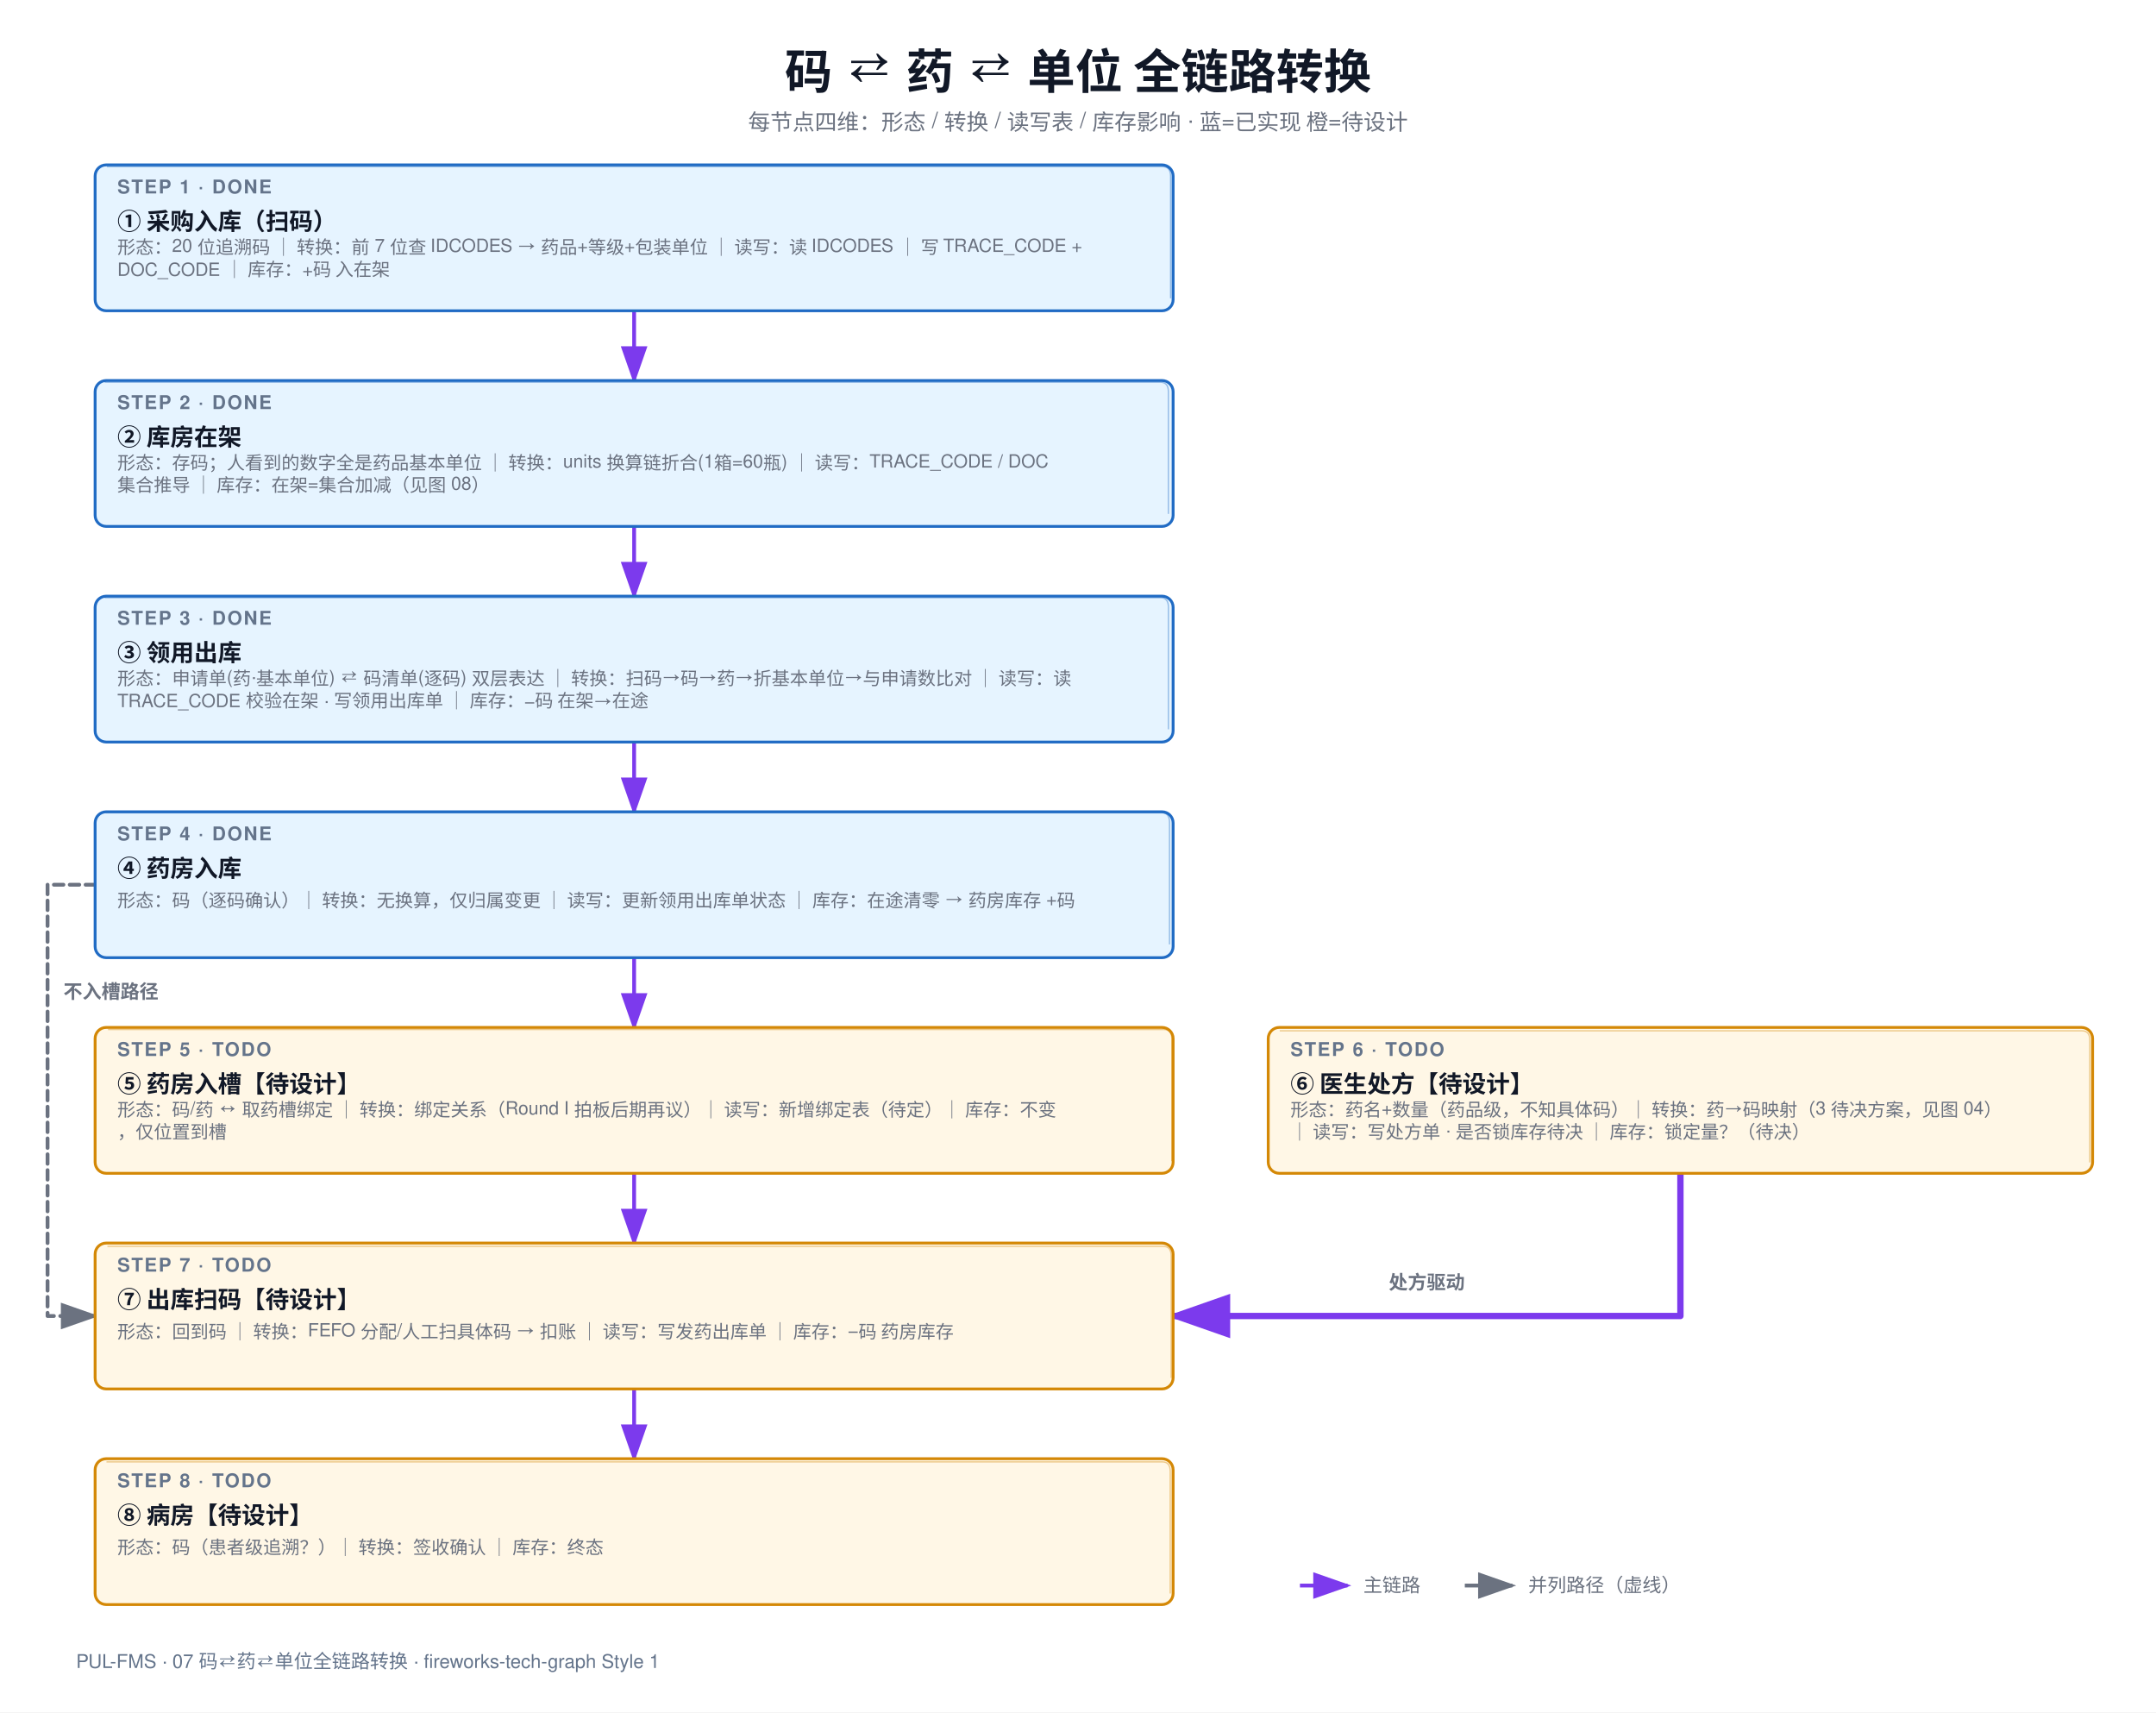
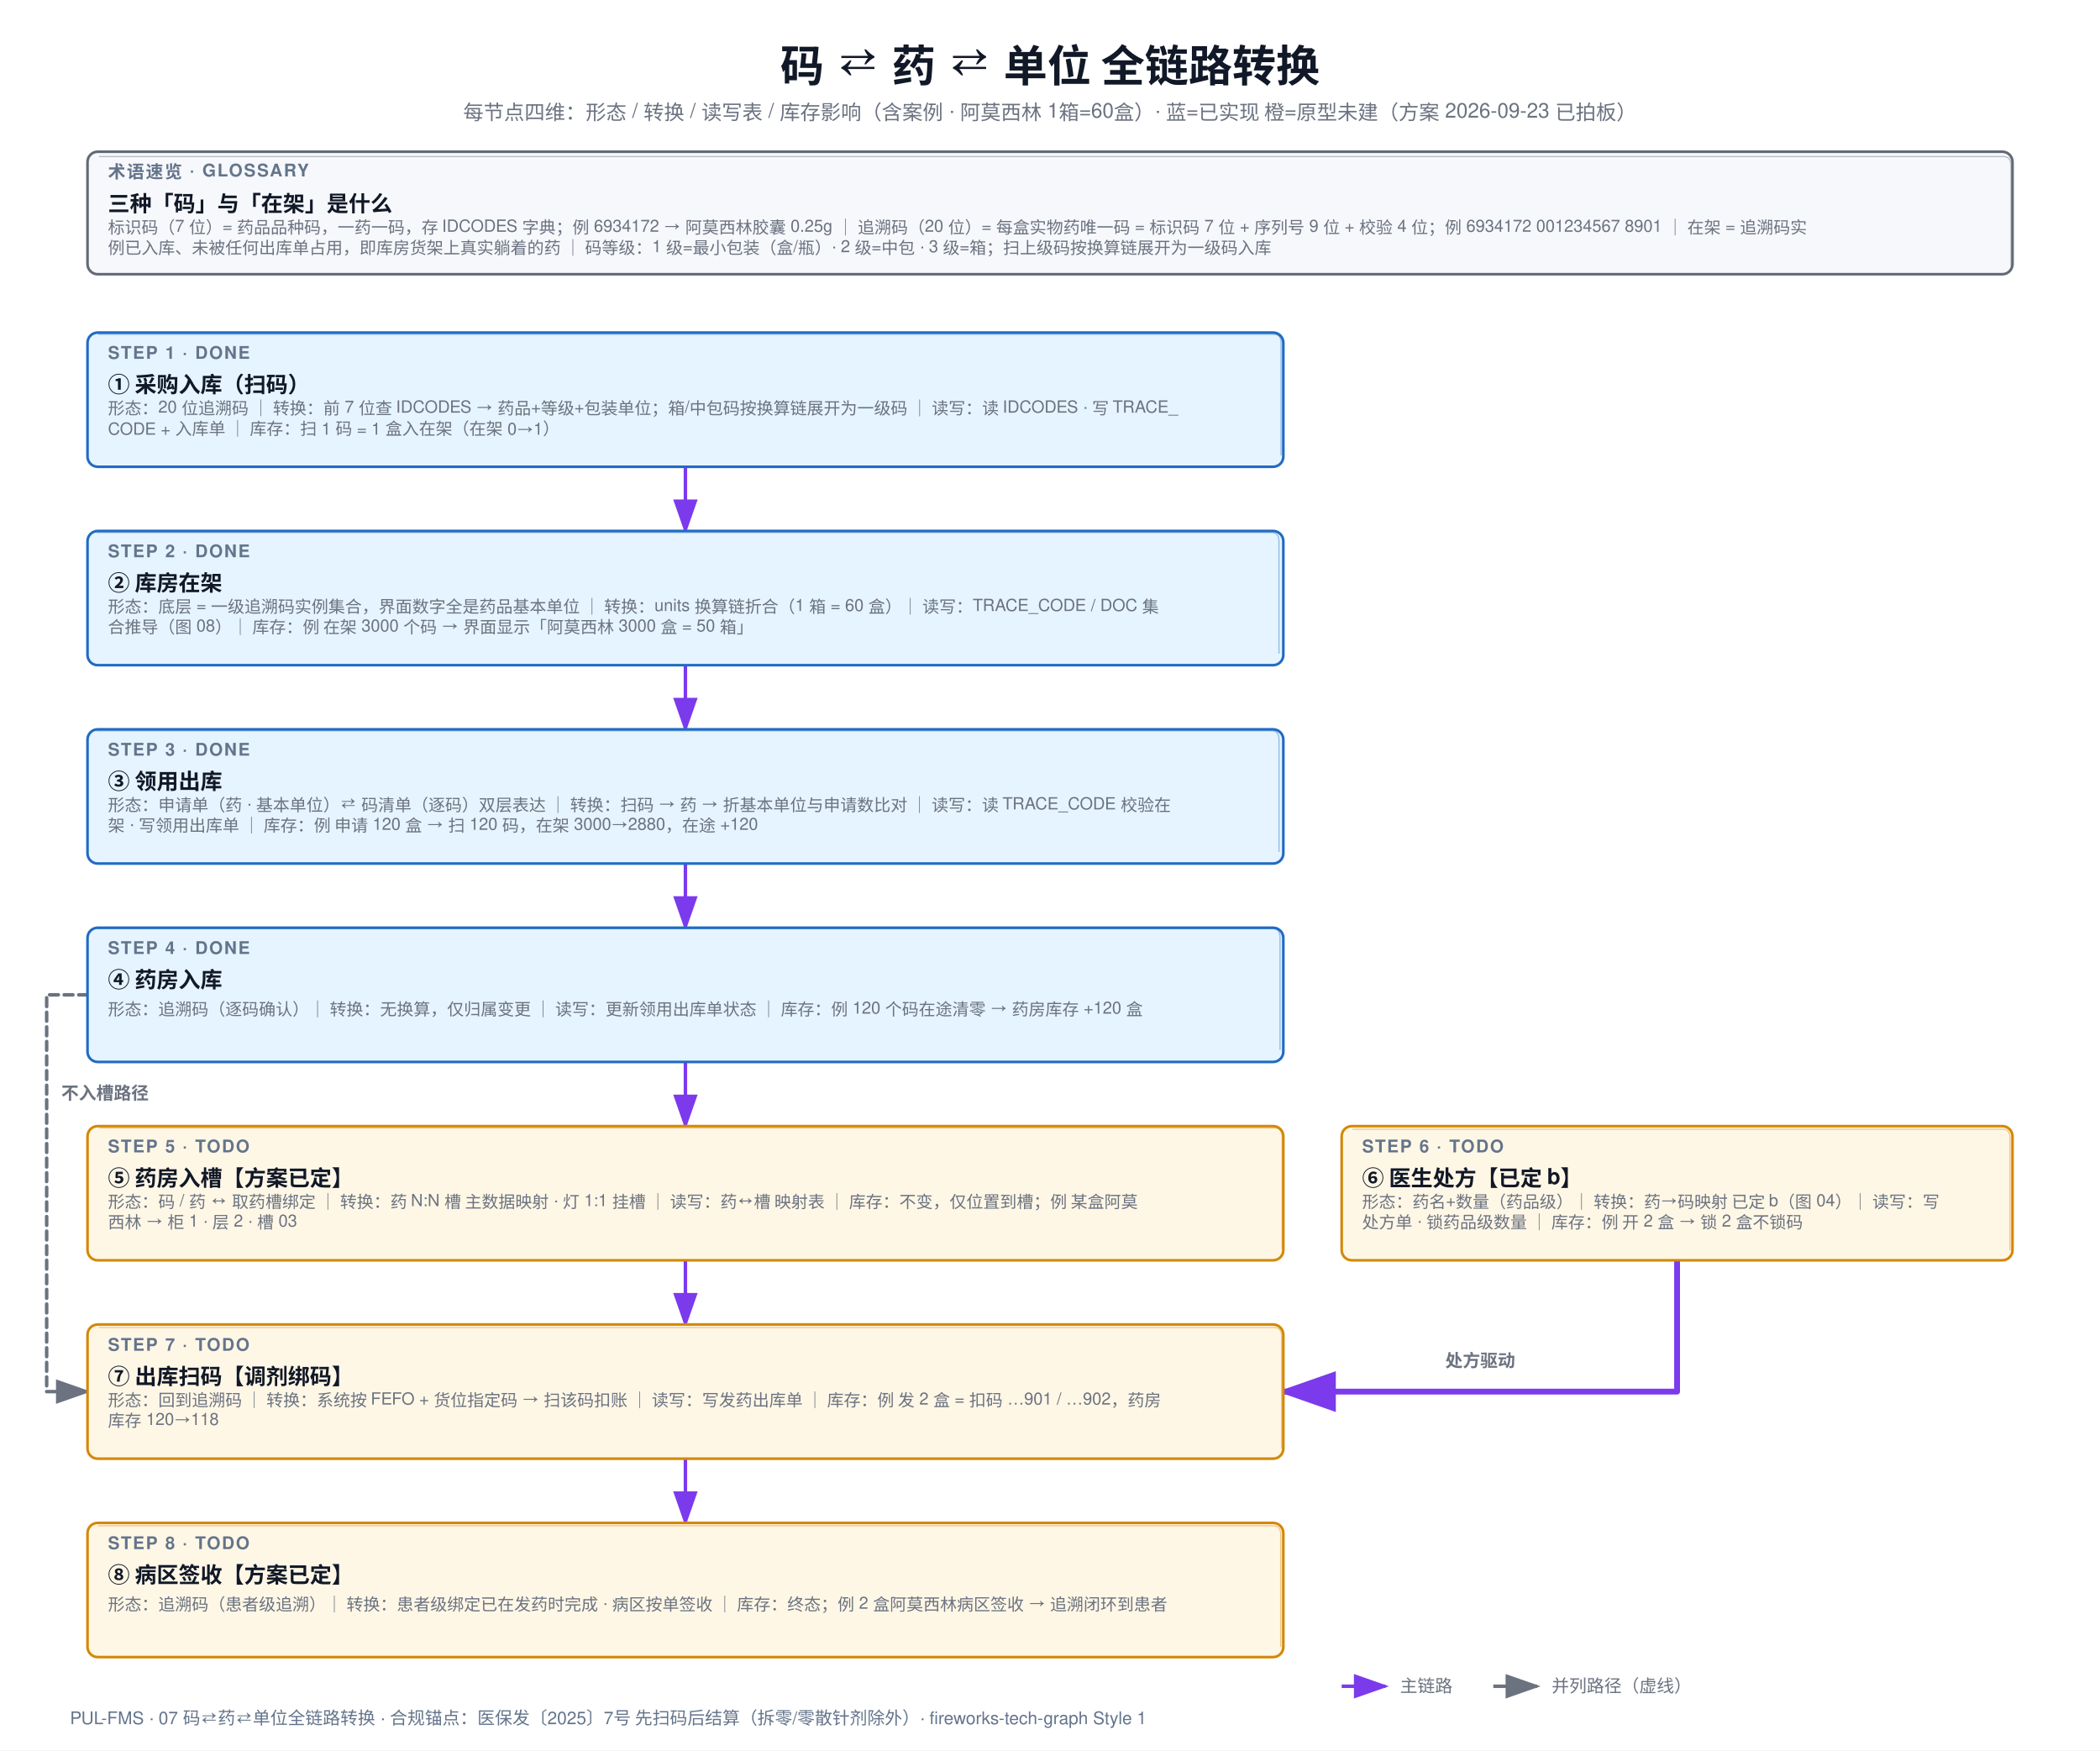
- <svg xmlns="http://www.w3.org/2000/svg" viewBox="0 0 1360 1080" width="1360" height="1080" data-generator="fireworks-tech-graph" data-schema-version="1" data-text-metrics="heuristic-v1" data-style-id="1" data-visual-theme="Flat Icon" data-diagram-type="architecture" data-motion-scene="" data-semantic-profile="generic" data-semantic-valid="true" data-quality-profile="showcase" data-max-bends-per-edge="2" data-max-total-bends="8" data-max-route-stretch="1.35" data-max-bridged-crossings="0" data-min-node-gap="40.0" data-min-container-gutter="20.0" data-min-label-clearance="4.0" data-min-segment-length="16.0">
+ <svg xmlns="http://www.w3.org/2000/svg" viewBox="0 0 1440 1200" width="1440" height="1200" data-generator="fireworks-tech-graph" data-schema-version="1" data-text-metrics="heuristic-v1" data-style-id="1" data-visual-theme="Flat Icon" data-diagram-type="architecture" data-motion-scene="" data-semantic-profile="generic" data-semantic-valid="true" data-quality-profile="showcase" data-max-bends-per-edge="2" data-max-total-bends="8" data-max-route-stretch="1.35" data-max-bridged-crossings="0" data-min-node-gap="40.0" data-min-container-gutter="20.0" data-min-label-clearance="4.0" data-min-segment-length="16.0">
  <defs>
    <marker id="arrowA" markerWidth="10" markerHeight="7" refX="9" refY="3.5" orient="auto">
      <polygon points="0 0, 10 3.5, 0 7" fill="#7c3aed" />
    </marker>
    <marker id="arrowB" markerWidth="10" markerHeight="7" refX="9" refY="3.5" orient="auto">
      <polygon points="0 0, 10 3.5, 0 7" fill="#10b981" />
    </marker>
    <marker id="arrowC" markerWidth="10" markerHeight="7" refX="9" refY="3.5" orient="auto">
      <polygon points="0 0, 10 3.5, 0 7" fill="#2563eb" />
    </marker>
    <marker id="arrowE" markerWidth="10" markerHeight="7" refX="9" refY="3.5" orient="auto">
      <polygon points="0 0, 10 3.5, 0 7" fill="#f97316" />
    </marker>
    <marker id="arrowF" markerWidth="10" markerHeight="7" refX="9" refY="3.5" orient="auto">
      <polygon points="0 0, 10 3.5, 0 7" fill="#7c3aed" />
    </marker>
    <marker id="arrowG" markerWidth="10" markerHeight="7" refX="9" refY="3.5" orient="auto">
      <polygon points="0 0, 10 3.5, 0 7" fill="#ef4444" />
    </marker>
    <marker id="arrowH" markerWidth="10" markerHeight="7" refX="9" refY="3.5" orient="auto">
      <polygon points="0 0, 10 3.5, 0 7" fill="#6b7280" />
    </marker>
    <filter id="shadowSoft" x="-20%" y="-20%" width="140%" height="160%">
      <feDropShadow dx="0" dy="3" stdDeviation="6" flood-color="#0f172a" flood-opacity="0.12" />
    </filter>
    <filter id="shadowGlass" x="-20%" y="-20%" width="140%" height="160%">
      <feDropShadow dx="0" dy="10" stdDeviation="16" flood-color="#020617" flood-opacity="0.28" />
    </filter>
    <style>
    text { font-family: 'Helvetica Neue', Helvetica, Arial, 'PingFang SC', 'Noto Sans CJK SC', 'Microsoft YaHei', 'Microsoft JhengHei', 'SimHei', sans-serif; }
    .title { font-size: 30px; font-weight: 700; fill: #111827; }
    .subtitle { font-size: 14px; font-weight: 500; fill: #6b7280; }
    .section { font-size: 13px; font-weight: 700; fill: #2563eb; letter-spacing: 1.4px; }
    .section-sub { font-size: 12px; font-weight: 500; fill: #64748b; }
    .node-title { font-weight: 700; fill: #111827; }
    .node-sub { font-weight: 500; fill: #6b7280; }
    .node-type { font-size: 12px; font-weight: 700; fill: #64748b; letter-spacing: 0.08em; }
    .arrow-label { font-size: 12px; font-weight: 600; fill: #6b7280; }
    .legend { font-size: 12px; font-weight: 500; fill: #6b7280; }
    .footnote { font-size: 12px; font-weight: 500; fill: #64748b; }
    .metric-label { font-size: 8.5px; font-weight: 700; fill: #64748b; text-transform: uppercase; }
    .metric-value { font-size: 9.5px; font-weight: 700; fill: #111827; }
    </style>
  </defs>
-   <rect data-graph-role="background" width="1360.0" height="1080.0" fill="#ffffff" />
-   <text x="680.0" y="56" text-anchor="middle" class="title">码 ⇄ 药 ⇄ 单位 全链路转换</text>
-   <text x="680.0" y="82" text-anchor="middle" class="subtitle">每节点四维：形态 / 转换 / 读写表 / 库存影响 · 蓝=已实现 橙=待设计</text>
-   <path id="c7" data-graph-role="edge" data-edge-id="c7" data-source="N6" data-target="N7" data-edge-kind="flow" data-topic-id="" data-flow="control" data-motion-role="" data-motion-stage="" data-motion-order="" data-protocol="" data-via="" data-critical-path-id="" data-critical-hop="" data-critical-hops="" data-critical="false" data-bends="1" data-route-stretch="1.0" data-bridges="" d="M 1060,740 L 1060,830 L 740,830" fill="none" stroke="#7c3aed" stroke-width="4.0" stroke-linecap="round" stroke-linejoin="round" marker-end="url(#arrowA)" />
-   <path id="c8" data-graph-role="edge" data-edge-id="c8" data-source="N4" data-target="N7" data-edge-kind="flow" data-topic-id="" data-flow="neutral" data-motion-role="" data-motion-stage="" data-motion-order="" data-protocol="" data-via="" data-critical-path-id="" data-critical-hop="" data-critical-hops="" data-critical="false" data-bends="2" data-route-stretch="1.221" data-bridges="" d="M 60,558 L 30,558 L 30,830 L 60,830" fill="none" stroke="#6b7280" stroke-width="2.4" stroke-linecap="round" stroke-linejoin="round" marker-end="url(#arrowH)" stroke-dasharray="6,4" />
-   <path id="c1" data-graph-role="edge" data-edge-id="c1" data-source="N1" data-target="N2" data-edge-kind="flow" data-topic-id="" data-flow="control" data-motion-role="" data-motion-stage="" data-motion-order="" data-protocol="" data-via="" data-critical-path-id="" data-critical-hop="" data-critical-hops="" data-critical="false" data-bends="0" data-route-stretch="1.0" data-bridges="" d="M 400,196 L 400,240" fill="none" stroke="#7c3aed" stroke-width="2.4" stroke-linecap="round" stroke-linejoin="round" marker-end="url(#arrowA)" />
-   <path id="c2" data-graph-role="edge" data-edge-id="c2" data-source="N2" data-target="N3" data-edge-kind="flow" data-topic-id="" data-flow="control" data-motion-role="" data-motion-stage="" data-motion-order="" data-protocol="" data-via="" data-critical-path-id="" data-critical-hop="" data-critical-hops="" data-critical="false" data-bends="0" data-route-stretch="1.0" data-bridges="" d="M 400,332 L 400,376" fill="none" stroke="#7c3aed" stroke-width="2.4" stroke-linecap="round" stroke-linejoin="round" marker-end="url(#arrowA)" />
-   <path id="c3" data-graph-role="edge" data-edge-id="c3" data-source="N3" data-target="N4" data-edge-kind="flow" data-topic-id="" data-flow="control" data-motion-role="" data-motion-stage="" data-motion-order="" data-protocol="" data-via="" data-critical-path-id="" data-critical-hop="" data-critical-hops="" data-critical="false" data-bends="0" data-route-stretch="1.0" data-bridges="" d="M 400,468 L 400,512" fill="none" stroke="#7c3aed" stroke-width="2.4" stroke-linecap="round" stroke-linejoin="round" marker-end="url(#arrowA)" />
-   <path id="c4" data-graph-role="edge" data-edge-id="c4" data-source="N4" data-target="N5" data-edge-kind="flow" data-topic-id="" data-flow="control" data-motion-role="" data-motion-stage="" data-motion-order="" data-protocol="" data-via="" data-critical-path-id="" data-critical-hop="" data-critical-hops="" data-critical="false" data-bends="0" data-route-stretch="1.0" data-bridges="" d="M 400,604 L 400,648" fill="none" stroke="#7c3aed" stroke-width="2.4" stroke-linecap="round" stroke-linejoin="round" marker-end="url(#arrowA)" />
-   <path id="c5" data-graph-role="edge" data-edge-id="c5" data-source="N5" data-target="N7" data-edge-kind="flow" data-topic-id="" data-flow="control" data-motion-role="" data-motion-stage="" data-motion-order="" data-protocol="" data-via="" data-critical-path-id="" data-critical-hop="" data-critical-hops="" data-critical="false" data-bends="0" data-route-stretch="1.0" data-bridges="" d="M 400,740 L 400,784" fill="none" stroke="#7c3aed" stroke-width="2.4" stroke-linecap="round" stroke-linejoin="round" marker-end="url(#arrowA)" />
-   <path id="c6" data-graph-role="edge" data-edge-id="c6" data-source="N7" data-target="N8" data-edge-kind="flow" data-topic-id="" data-flow="control" data-motion-role="" data-motion-stage="" data-motion-order="" data-protocol="" data-via="" data-critical-path-id="" data-critical-hop="" data-critical-hops="" data-critical="false" data-bends="0" data-route-stretch="1.0" data-bridges="" d="M 400,876 L 400,920" fill="none" stroke="#7c3aed" stroke-width="2.4" stroke-linecap="round" stroke-linejoin="round" marker-end="url(#arrowA)" />
-   <g id="node-N1" data-graph-role="node" data-node-id="N1" data-semantic-role="STEP 1 · DONE" data-motion-role="" data-motion-stage="" data-motion-order="" data-parent="" data-deployment-id="" data-topic-id="" data-span-id="" data-station-order="" data-status="" data-start-ms="" data-duration-ms="" data-parent-span="" data-graph-bounds="60,104,740,196">
-     <rect x="60.0" y="104.0" width="680.0" height="92.0" rx="7" fill="#e6f4ff" stroke="#206bc4" stroke-width="1.8" />
-     <path data-graph-role="decoration" d="M 67.405 105.145 H 733.405 Q 738.405 105.145 738.405 111.145 V 188.145" fill="none" stroke="#206bc4" stroke-width="0.8" opacity="0.42" />
-     <text data-text-role="type" data-full-text="STEP 1 · DONE" data-text-max-width="652.0" x="74.0" y="122.0" class="node-type" font-size="12.0">STEP 1 · DONE</text>
-     <text data-text-role="title" data-full-text="① 采购入库（扫码）" data-text-max-width="652.0" x="74.0" y="145.0" class="node-title" font-size="15" text-anchor="start">① 采购入库（扫码）</text>
-     <text data-text-role="description" data-line="1" data-full-text="形态：20 位追溯码 ｜ 转换：前 7 位查 IDCODES → 药品+等级+包装单位 ｜ 读写：读 IDCODES ｜ 写 TRACE_CODE + DOC_CODE ｜ 库存：+码 入在架" x="74.0" y="160.0" class="node-sub" font-size="11.5" text-anchor="start">形态：20 位追溯码 ｜ 转换：前 7 位查 IDCODES → 药品+等级+包装单位 ｜ 读写：读 IDCODES ｜ 写 TRACE_CODE +</text>
-     <text data-text-role="description" data-line="2" data-full-text="形态：20 位追溯码 ｜ 转换：前 7 位查 IDCODES → 药品+等级+包装单位 ｜ 读写：读 IDCODES ｜ 写 TRACE_CODE + DOC_CODE ｜ 库存：+码 入在架" x="74.0" y="174.0" class="node-sub" font-size="11.5" text-anchor="start">DOC_CODE ｜ 库存：+码 入在架</text>
+   <rect data-graph-role="background" width="1440.0" height="1200.0" fill="#ffffff" />
+   <text x="720.0" y="56" text-anchor="middle" class="title">码 ⇄ 药 ⇄ 单位 全链路转换</text>
+   <text x="720.0" y="82" text-anchor="middle" class="subtitle">每节点四维：形态 / 转换 / 读写表 / 库存影响（含案例 · 阿莫西林 1箱=60盒）· 蓝=已实现 橙=原型未建（方案 2026-09-23 已拍板）</text>
+   <path id="c7" data-graph-role="edge" data-edge-id="c7" data-source="N6" data-target="N7" data-edge-kind="flow" data-topic-id="" data-flow="control" data-motion-role="" data-motion-stage="" data-motion-order="" data-protocol="" data-via="" data-critical-path-id="" data-critical-hop="" data-critical-hops="" data-critical="false" data-bends="1" data-route-stretch="1.0" data-bridges="" d="M 1150,864 L 1150,954 L 880,954" fill="none" stroke="#7c3aed" stroke-width="4.0" stroke-linecap="round" stroke-linejoin="round" marker-end="url(#arrowA)" />
+   <path id="c8" data-graph-role="edge" data-edge-id="c8" data-source="N4" data-target="N7" data-edge-kind="flow" data-topic-id="" data-flow="neutral" data-motion-role="" data-motion-stage="" data-motion-order="" data-protocol="" data-via="" data-critical-path-id="" data-critical-hop="" data-critical-hops="" data-critical="false" data-bends="2" data-route-stretch="1.206" data-bridges="" d="M 60,682 L 32,682 L 32,954 L 60,954" fill="none" stroke="#6b7280" stroke-width="2.4" stroke-linecap="round" stroke-linejoin="round" marker-end="url(#arrowH)" stroke-dasharray="6,4" />
+   <path id="c1" data-graph-role="edge" data-edge-id="c1" data-source="N1" data-target="N2" data-edge-kind="flow" data-topic-id="" data-flow="control" data-motion-role="" data-motion-stage="" data-motion-order="" data-protocol="" data-via="" data-critical-path-id="" data-critical-hop="" data-critical-hops="" data-critical="false" data-bends="0" data-route-stretch="1.0" data-bridges="" d="M 470,320 L 470,364" fill="none" stroke="#7c3aed" stroke-width="2.4" stroke-linecap="round" stroke-linejoin="round" marker-end="url(#arrowA)" />
+   <path id="c2" data-graph-role="edge" data-edge-id="c2" data-source="N2" data-target="N3" data-edge-kind="flow" data-topic-id="" data-flow="control" data-motion-role="" data-motion-stage="" data-motion-order="" data-protocol="" data-via="" data-critical-path-id="" data-critical-hop="" data-critical-hops="" data-critical="false" data-bends="0" data-route-stretch="1.0" data-bridges="" d="M 470,456 L 470,500" fill="none" stroke="#7c3aed" stroke-width="2.4" stroke-linecap="round" stroke-linejoin="round" marker-end="url(#arrowA)" />
+   <path id="c3" data-graph-role="edge" data-edge-id="c3" data-source="N3" data-target="N4" data-edge-kind="flow" data-topic-id="" data-flow="control" data-motion-role="" data-motion-stage="" data-motion-order="" data-protocol="" data-via="" data-critical-path-id="" data-critical-hop="" data-critical-hops="" data-critical="false" data-bends="0" data-route-stretch="1.0" data-bridges="" d="M 470,592 L 470,636" fill="none" stroke="#7c3aed" stroke-width="2.4" stroke-linecap="round" stroke-linejoin="round" marker-end="url(#arrowA)" />
+   <path id="c4" data-graph-role="edge" data-edge-id="c4" data-source="N4" data-target="N5" data-edge-kind="flow" data-topic-id="" data-flow="control" data-motion-role="" data-motion-stage="" data-motion-order="" data-protocol="" data-via="" data-critical-path-id="" data-critical-hop="" data-critical-hops="" data-critical="false" data-bends="0" data-route-stretch="1.0" data-bridges="" d="M 470,728 L 470,772" fill="none" stroke="#7c3aed" stroke-width="2.4" stroke-linecap="round" stroke-linejoin="round" marker-end="url(#arrowA)" />
+   <path id="c5" data-graph-role="edge" data-edge-id="c5" data-source="N5" data-target="N7" data-edge-kind="flow" data-topic-id="" data-flow="control" data-motion-role="" data-motion-stage="" data-motion-order="" data-protocol="" data-via="" data-critical-path-id="" data-critical-hop="" data-critical-hops="" data-critical="false" data-bends="0" data-route-stretch="1.0" data-bridges="" d="M 470,864 L 470,908" fill="none" stroke="#7c3aed" stroke-width="2.4" stroke-linecap="round" stroke-linejoin="round" marker-end="url(#arrowA)" />
+   <path id="c6" data-graph-role="edge" data-edge-id="c6" data-source="N7" data-target="N8" data-edge-kind="flow" data-topic-id="" data-flow="control" data-motion-role="" data-motion-stage="" data-motion-order="" data-protocol="" data-via="" data-critical-path-id="" data-critical-hop="" data-critical-hops="" data-critical="false" data-bends="0" data-route-stretch="1.0" data-bridges="" d="M 470,1000 L 470,1044" fill="none" stroke="#7c3aed" stroke-width="2.4" stroke-linecap="round" stroke-linejoin="round" marker-end="url(#arrowA)" />
+   <g id="node-GLOSSARY" data-graph-role="node" data-node-id="GLOSSARY" data-semantic-role="术语速览 · GLOSSARY" data-motion-role="" data-motion-stage="" data-motion-order="" data-parent="" data-deployment-id="" data-topic-id="" data-span-id="" data-station-order="" data-status="" data-start-ms="" data-duration-ms="" data-parent-span="" data-graph-bounds="60,104,1380,188">
+     <rect x="60.0" y="104.0" width="1320.0" height="84.0" rx="7" fill="#f6f8fb" stroke="#626976" stroke-width="1.8" />
+     <path data-graph-role="decoration" d="M 67.927 107.363 H 1373.927 Q 1378.927 107.363 1378.927 113.363 V 182.363" fill="none" stroke="#626976" stroke-width="0.8" opacity="0.42" />
+     <text data-text-role="type" data-full-text="术语速览 · GLOSSARY" data-text-max-width="1292.0" x="74.0" y="122.0" class="node-type" font-size="12.0">术语速览 · GLOSSARY</text>
+     <text data-text-role="title" data-full-text="三种「码」与「在架」是什么" data-text-max-width="1292.0" x="74.0" y="145.0" class="node-title" font-size="15" text-anchor="start">三种「码」与「在架」是什么</text>
+     <text data-text-role="description" data-line="1" data-full-text="标识码（7 位）= 药品品种码，一药一码，存 IDCODES 字典；例 6934172 → 阿莫西林胶囊 0.25g ｜ 追溯码（20 位）= 每盒实物药唯一码 = 标识码 7 位 + 序列号 9 位 + 校验 4 位；例 6934172 001234567 8901 ｜ 在架 = 追溯码实例已入库、未被任何出库单占用，即库房货架上真实躺着的药 ｜ 码等级：1 级=最小包装（盒/瓶）· 2 级=中包 · 3 级=箱；扫上级码按换算链展开为一级码入库" x="74.0" y="160.0" class="node-sub" font-size="11.5" text-anchor="start">标识码（7 位）= 药品品种码，一药一码，存 IDCODES 字典；例 6934172 → 阿莫西林胶囊 0.25g ｜ 追溯码（20 位）= 每盒实物药唯一码 = 标识码 7 位 + 序列号 9 位 + 校验 4 位；例 6934172 001234567 8901 ｜ 在架 = 追溯码实</text>
+     <text data-text-role="description" data-line="2" data-full-text="标识码（7 位）= 药品品种码，一药一码，存 IDCODES 字典；例 6934172 → 阿莫西林胶囊 0.25g ｜ 追溯码（20 位）= 每盒实物药唯一码 = 标识码 7 位 + 序列号 9 位 + 校验 4 位；例 6934172 001234567 8901 ｜ 在架 = 追溯码实例已入库、未被任何出库单占用，即库房货架上真实躺着的药 ｜ 码等级：1 级=最小包装（盒/瓶）· 2 级=中包 · 3 级=箱；扫上级码按换算链展开为一级码入库" x="74.0" y="174.0" class="node-sub" font-size="11.5" text-anchor="start">例已入库、未被任何出库单占用，即库房货架上真实躺着的药 ｜ 码等级：1 级=最小包装（盒/瓶）· 2 级=中包 · 3 级=箱；扫上级码按换算链展开为一级码入库</text>
  </g>
-   <g id="node-N2" data-graph-role="node" data-node-id="N2" data-semantic-role="STEP 2 · DONE" data-motion-role="" data-motion-stage="" data-motion-order="" data-parent="" data-deployment-id="" data-topic-id="" data-span-id="" data-station-order="" data-status="" data-start-ms="" data-duration-ms="" data-parent-span="" data-graph-bounds="60,240,740,332">
-     <rect x="60.0" y="240.0" width="680.0" height="92.0" rx="7" fill="#e6f4ff" stroke="#206bc4" stroke-width="1.8" />
-     <path data-graph-role="decoration" d="M 66.009 241.1 H 732.009 Q 737.009 241.1 737.009 247.1 V 324.1" fill="none" stroke="#206bc4" stroke-width="0.8" opacity="0.42" />
-     <text data-text-role="type" data-full-text="STEP 2 · DONE" data-text-max-width="652.0" x="74.0" y="258.0" class="node-type" font-size="12.0">STEP 2 · DONE</text>
-     <text data-text-role="title" data-full-text="② 库房在架" data-text-max-width="652.0" x="74.0" y="281.0" class="node-title" font-size="15" text-anchor="start">② 库房在架</text>
-     <text data-text-role="description" data-line="1" data-full-text="形态：存码；人看到的数字全是药品基本单位 ｜ 转换：units 换算链折合(1箱=60瓶) ｜ 读写：TRACE_CODE / DOC 集合推导 ｜ 库存：在架=集合加减（见图 08）" x="74.0" y="296.0" class="node-sub" font-size="11.5" text-anchor="start">形态：存码；人看到的数字全是药品基本单位 ｜ 转换：units 换算链折合(1箱=60瓶) ｜ 读写：TRACE_CODE / DOC</text>
-     <text data-text-role="description" data-line="2" data-full-text="形态：存码；人看到的数字全是药品基本单位 ｜ 转换：units 换算链折合(1箱=60瓶) ｜ 读写：TRACE_CODE / DOC 集合推导 ｜ 库存：在架=集合加减（见图 08）" x="74.0" y="310.0" class="node-sub" font-size="11.5" text-anchor="start">集合推导 ｜ 库存：在架=集合加减（见图 08）</text>
+   <g id="node-N1" data-graph-role="node" data-node-id="N1" data-semantic-role="STEP 1 · DONE" data-motion-role="" data-motion-stage="" data-motion-order="" data-parent="" data-deployment-id="" data-topic-id="" data-span-id="" data-station-order="" data-status="" data-start-ms="" data-duration-ms="" data-parent-span="" data-graph-bounds="60,228,880,320">
+     <rect x="60.0" y="228.0" width="820.0" height="92.0" rx="7" fill="#e6f4ff" stroke="#206bc4" stroke-width="1.8" />
+     <path data-graph-role="decoration" d="M 67.405 229.145 H 873.405 Q 878.405 229.145 878.405 235.145 V 312.145" fill="none" stroke="#206bc4" stroke-width="0.8" opacity="0.42" />
+     <text data-text-role="type" data-full-text="STEP 1 · DONE" data-text-max-width="792.0" x="74.0" y="246.0" class="node-type" font-size="12.0">STEP 1 · DONE</text>
+     <text data-text-role="title" data-full-text="① 采购入库（扫码）" data-text-max-width="792.0" x="74.0" y="269.0" class="node-title" font-size="15" text-anchor="start">① 采购入库（扫码）</text>
+     <text data-text-role="description" data-line="1" data-full-text="形态：20 位追溯码 ｜ 转换：前 7 位查 IDCODES → 药品+等级+包装单位；箱/中包码按换算链展开为一级码 ｜ 读写：读 IDCODES · 写 TRACE_CODE + 入库单 ｜ 库存：扫 1 码 = 1 盒入在架（在架 0→1）" x="74.0" y="284.0" class="node-sub" font-size="11.5" text-anchor="start">形态：20 位追溯码 ｜ 转换：前 7 位查 IDCODES → 药品+等级+包装单位；箱/中包码按换算链展开为一级码 ｜ 读写：读 IDCODES · 写 TRACE_</text>
+     <text data-text-role="description" data-line="2" data-full-text="形态：20 位追溯码 ｜ 转换：前 7 位查 IDCODES → 药品+等级+包装单位；箱/中包码按换算链展开为一级码 ｜ 读写：读 IDCODES · 写 TRACE_CODE + 入库单 ｜ 库存：扫 1 码 = 1 盒入在架（在架 0→1）" x="74.0" y="298.0" class="node-sub" font-size="11.5" text-anchor="start">CODE + 入库单 ｜ 库存：扫 1 码 = 1 盒入在架（在架 0→1）</text>
  </g>
-   <g id="node-N3" data-graph-role="node" data-node-id="N3" data-semantic-role="STEP 3 · DONE" data-motion-role="" data-motion-stage="" data-motion-order="" data-parent="" data-deployment-id="" data-topic-id="" data-span-id="" data-station-order="" data-status="" data-start-ms="" data-duration-ms="" data-parent-span="" data-graph-bounds="60,376,740,468">
-     <rect x="60.0" y="376.0" width="680.0" height="92.0" rx="7" fill="#e6f4ff" stroke="#206bc4" stroke-width="1.8" />
-     <path data-graph-role="decoration" d="M 66.035 376.981 H 732.035 Q 737.035 376.981 737.035 382.981 V 459.981" fill="none" stroke="#206bc4" stroke-width="0.8" opacity="0.42" />
-     <text data-text-role="type" data-full-text="STEP 3 · DONE" data-text-max-width="652.0" x="74.0" y="394.0" class="node-type" font-size="12.0">STEP 3 · DONE</text>
-     <text data-text-role="title" data-full-text="③ 领用出库" data-text-max-width="652.0" x="74.0" y="417.0" class="node-title" font-size="15" text-anchor="start">③ 领用出库</text>
-     <text data-text-role="description" data-line="1" data-full-text="形态：申请单(药·基本单位) ⇄ 码清单(逐码) 双层表达 ｜ 转换：扫码→码→药→折基本单位→与申请数比对 ｜ 读写：读 TRACE_CODE 校验在架 · 写领用出库单 ｜ 库存：−码 在架→在途" x="74.0" y="432.0" class="node-sub" font-size="11.5" text-anchor="start">形态：申请单(药·基本单位) ⇄ 码清单(逐码) 双层表达 ｜ 转换：扫码→码→药→折基本单位→与申请数比对 ｜ 读写：读</text>
-     <text data-text-role="description" data-line="2" data-full-text="形态：申请单(药·基本单位) ⇄ 码清单(逐码) 双层表达 ｜ 转换：扫码→码→药→折基本单位→与申请数比对 ｜ 读写：读 TRACE_CODE 校验在架 · 写领用出库单 ｜ 库存：−码 在架→在途" x="74.0" y="446.0" class="node-sub" font-size="11.5" text-anchor="start">TRACE_CODE 校验在架 · 写领用出库单 ｜ 库存：−码 在架→在途</text>
+   <g id="node-N2" data-graph-role="node" data-node-id="N2" data-semantic-role="STEP 2 · DONE" data-motion-role="" data-motion-stage="" data-motion-order="" data-parent="" data-deployment-id="" data-topic-id="" data-span-id="" data-station-order="" data-status="" data-start-ms="" data-duration-ms="" data-parent-span="" data-graph-bounds="60,364,880,456">
+     <rect x="60.0" y="364.0" width="820.0" height="92.0" rx="7" fill="#e6f4ff" stroke="#206bc4" stroke-width="1.8" />
+     <path data-graph-role="decoration" d="M 66.009 365.1 H 872.009 Q 877.009 365.1 877.009 371.1 V 448.1" fill="none" stroke="#206bc4" stroke-width="0.8" opacity="0.42" />
+     <text data-text-role="type" data-full-text="STEP 2 · DONE" data-text-max-width="792.0" x="74.0" y="382.0" class="node-type" font-size="12.0">STEP 2 · DONE</text>
+     <text data-text-role="title" data-full-text="② 库房在架" data-text-max-width="792.0" x="74.0" y="405.0" class="node-title" font-size="15" text-anchor="start">② 库房在架</text>
+     <text data-text-role="description" data-line="1" data-full-text="形态：底层 = 一级追溯码实例集合，界面数字全是药品基本单位 ｜ 转换：units 换算链折合（1 箱 = 60 盒）｜ 读写：TRACE_CODE / DOC 集合推导（图 08）｜ 库存：例 在架 3000 个码 → 界面显示「阿莫西林 3000 盒 = 50 箱」" x="74.0" y="420.0" class="node-sub" font-size="11.5" text-anchor="start">形态：底层 = 一级追溯码实例集合，界面数字全是药品基本单位 ｜ 转换：units 换算链折合（1 箱 = 60 盒）｜ 读写：TRACE_CODE / DOC 集</text>
+     <text data-text-role="description" data-line="2" data-full-text="形态：底层 = 一级追溯码实例集合，界面数字全是药品基本单位 ｜ 转换：units 换算链折合（1 箱 = 60 盒）｜ 读写：TRACE_CODE / DOC 集合推导（图 08）｜ 库存：例 在架 3000 个码 → 界面显示「阿莫西林 3000 盒 = 50 箱」" x="74.0" y="434.0" class="node-sub" font-size="11.5" text-anchor="start">合推导（图 08）｜ 库存：例 在架 3000 个码 → 界面显示「阿莫西林 3000 盒 = 50 箱」</text>
  </g>
-   <g id="node-N4" data-graph-role="node" data-node-id="N4" data-semantic-role="STEP 4 · DONE" data-motion-role="" data-motion-stage="" data-motion-order="" data-parent="" data-deployment-id="" data-topic-id="" data-span-id="" data-station-order="" data-status="" data-start-ms="" data-duration-ms="" data-parent-span="" data-graph-bounds="60,512,740,604">
-     <rect x="60.0" y="512.0" width="680.0" height="92.0" rx="7" fill="#e6f4ff" stroke="#206bc4" stroke-width="1.8" />
-     <path data-graph-role="decoration" d="M 66.728 512.65 H 732.728 Q 737.728 512.65 737.728 518.65 V 595.65" fill="none" stroke="#206bc4" stroke-width="0.8" opacity="0.42" />
-     <text data-text-role="type" data-full-text="STEP 4 · DONE" data-text-max-width="652.0" x="74.0" y="530.0" class="node-type" font-size="12.0">STEP 4 · DONE</text>
-     <text data-text-role="title" data-full-text="④ 药房入库" data-text-max-width="652.0" x="74.0" y="553.0" class="node-title" font-size="15" text-anchor="start">④ 药房入库</text>
-     <text data-text-role="description" data-line="1" data-full-text="形态：码（逐码确认）｜ 转换：无换算，仅归属变更 ｜ 读写：更新领用出库单状态 ｜ 库存：在途清零 → 药房库存 +码" x="74.0" y="572.0" class="node-sub" font-size="11.5" text-anchor="start">形态：码（逐码确认）｜ 转换：无换算，仅归属变更 ｜ 读写：更新领用出库单状态 ｜ 库存：在途清零 → 药房库存 +码</text>
+   <g id="node-N3" data-graph-role="node" data-node-id="N3" data-semantic-role="STEP 3 · DONE" data-motion-role="" data-motion-stage="" data-motion-order="" data-parent="" data-deployment-id="" data-topic-id="" data-span-id="" data-station-order="" data-status="" data-start-ms="" data-duration-ms="" data-parent-span="" data-graph-bounds="60,500,880,592">
+     <rect x="60.0" y="500.0" width="820.0" height="92.0" rx="7" fill="#e6f4ff" stroke="#206bc4" stroke-width="1.8" />
+     <path data-graph-role="decoration" d="M 66.035 500.981 H 872.035 Q 877.035 500.981 877.035 506.981 V 583.981" fill="none" stroke="#206bc4" stroke-width="0.8" opacity="0.42" />
+     <text data-text-role="type" data-full-text="STEP 3 · DONE" data-text-max-width="792.0" x="74.0" y="518.0" class="node-type" font-size="12.0">STEP 3 · DONE</text>
+     <text data-text-role="title" data-full-text="③ 领用出库" data-text-max-width="792.0" x="74.0" y="541.0" class="node-title" font-size="15" text-anchor="start">③ 领用出库</text>
+     <text data-text-role="description" data-line="1" data-full-text="形态：申请单（药 · 基本单位）⇄ 码清单（逐码）双层表达 ｜ 转换：扫码 → 药 → 折基本单位与申请数比对 ｜ 读写：读 TRACE_CODE 校验在架 · 写领用出库单 ｜ 库存：例 申请 120 盒 → 扫 120 码，在架 3000→2880，在途 +120" x="74.0" y="556.0" class="node-sub" font-size="11.5" text-anchor="start">形态：申请单（药 · 基本单位）⇄ 码清单（逐码）双层表达 ｜ 转换：扫码 → 药 → 折基本单位与申请数比对 ｜ 读写：读 TRACE_CODE 校验在</text>
+     <text data-text-role="description" data-line="2" data-full-text="形态：申请单（药 · 基本单位）⇄ 码清单（逐码）双层表达 ｜ 转换：扫码 → 药 → 折基本单位与申请数比对 ｜ 读写：读 TRACE_CODE 校验在架 · 写领用出库单 ｜ 库存：例 申请 120 盒 → 扫 120 码，在架 3000→2880，在途 +120" x="74.0" y="570.0" class="node-sub" font-size="11.5" text-anchor="start">架 · 写领用出库单 ｜ 库存：例 申请 120 盒 → 扫 120 码，在架 3000→2880，在途 +120</text>
  </g>
-   <g id="node-N5" data-graph-role="node" data-node-id="N5" data-semantic-role="STEP 5 · TODO" data-motion-role="" data-motion-stage="" data-motion-order="" data-parent="" data-deployment-id="" data-topic-id="" data-span-id="" data-station-order="" data-status="" data-start-ms="" data-duration-ms="" data-parent-span="" data-graph-bounds="60,648,740,740">
-     <rect x="60.0" y="648.0" width="680.0" height="92.0" rx="7" fill="#fff7e6" stroke="#d48806" stroke-width="1.8" />
-     <path data-graph-role="decoration" d="M 68.161 649.309 H 734.161 Q 739.161 649.309 739.161 655.309 V 732.309" fill="none" stroke="#d48806" stroke-width="0.8" opacity="0.42" />
-     <text data-text-role="type" data-full-text="STEP 5 · TODO" data-text-max-width="652.0" x="74.0" y="666.0" class="node-type" font-size="12.0">STEP 5 · TODO</text>
-     <text data-text-role="title" data-full-text="⑤ 药房入槽【待设计】" data-text-max-width="652.0" x="74.0" y="689.0" class="node-title" font-size="15" text-anchor="start">⑤ 药房入槽【待设计】</text>
-     <text data-text-role="description" data-line="1" data-full-text="形态：码/药 ↔ 取药槽绑定 ｜ 转换：绑定关系（Round I 拍板后期再议）｜ 读写：新增绑定表（待定）｜ 库存：不变，仅位置到槽" x="74.0" y="704.0" class="node-sub" font-size="11.5" text-anchor="start">形态：码/药 ↔ 取药槽绑定 ｜ 转换：绑定关系（Round I 拍板后期再议）｜ 读写：新增绑定表（待定）｜ 库存：不变</text>
-     <text data-text-role="description" data-line="2" data-full-text="形态：码/药 ↔ 取药槽绑定 ｜ 转换：绑定关系（Round I 拍板后期再议）｜ 读写：新增绑定表（待定）｜ 库存：不变，仅位置到槽" x="74.0" y="718.0" class="node-sub" font-size="11.5" text-anchor="start">，仅位置到槽</text>
+   <g id="node-N4" data-graph-role="node" data-node-id="N4" data-semantic-role="STEP 4 · DONE" data-motion-role="" data-motion-stage="" data-motion-order="" data-parent="" data-deployment-id="" data-topic-id="" data-span-id="" data-station-order="" data-status="" data-start-ms="" data-duration-ms="" data-parent-span="" data-graph-bounds="60,636,880,728">
+     <rect x="60.0" y="636.0" width="820.0" height="92.0" rx="7" fill="#e6f4ff" stroke="#206bc4" stroke-width="1.8" />
+     <path data-graph-role="decoration" d="M 66.728 636.65 H 872.728 Q 877.728 636.65 877.728 642.65 V 719.65" fill="none" stroke="#206bc4" stroke-width="0.8" opacity="0.42" />
+     <text data-text-role="type" data-full-text="STEP 4 · DONE" data-text-max-width="792.0" x="74.0" y="654.0" class="node-type" font-size="12.0">STEP 4 · DONE</text>
+     <text data-text-role="title" data-full-text="④ 药房入库" data-text-max-width="792.0" x="74.0" y="677.0" class="node-title" font-size="15" text-anchor="start">④ 药房入库</text>
+     <text data-text-role="description" data-line="1" data-full-text="形态：追溯码（逐码确认）｜ 转换：无换算，仅归属变更 ｜ 读写：更新领用出库单状态 ｜ 库存：例 120 个码在途清零 → 药房库存 +120 盒" x="74.0" y="696.0" class="node-sub" font-size="11.5" text-anchor="start">形态：追溯码（逐码确认）｜ 转换：无换算，仅归属变更 ｜ 读写：更新领用出库单状态 ｜ 库存：例 120 个码在途清零 → 药房库存 +120 盒</text>
  </g>
-   <g id="node-N6" data-graph-role="node" data-node-id="N6" data-semantic-role="STEP 6 · TODO" data-motion-role="" data-motion-stage="" data-motion-order="" data-parent="" data-deployment-id="" data-topic-id="" data-span-id="" data-station-order="" data-status="" data-start-ms="" data-duration-ms="" data-parent-span="" data-graph-bounds="800,648,1320,740">
-     <rect x="800.0" y="648.0" width="520.0" height="92.0" rx="7" fill="#fff7e6" stroke="#d48806" stroke-width="1.8" />
-     <path data-graph-role="decoration" d="M 807.252 650.127 H 1313.252 Q 1318.252 650.127 1318.252 656.127 V 733.127" fill="none" stroke="#d48806" stroke-width="0.8" opacity="0.42" />
-     <text data-text-role="type" data-full-text="STEP 6 · TODO" data-text-max-width="492.0" x="814.0" y="666.0" class="node-type" font-size="12.0">STEP 6 · TODO</text>
-     <text data-text-role="title" data-full-text="⑥ 医生处方【待设计】" data-text-max-width="492.0" x="814.0" y="689.0" class="node-title" font-size="15" text-anchor="start">⑥ 医生处方【待设计】</text>
-     <text data-text-role="description" data-line="1" data-full-text="形态：药名+数量（药品级，不知具体码）｜ 转换：药→码映射（3 待决方案，见图 04）｜ 读写：写处方单 · 是否锁库存待决 ｜ 库存：锁定量？（待决）" x="814.0" y="704.0" class="node-sub" font-size="11.5" text-anchor="start">形态：药名+数量（药品级，不知具体码）｜ 转换：药→码映射（3 待决方案，见图 04）</text>
-     <text data-text-role="description" data-line="2" data-full-text="形态：药名+数量（药品级，不知具体码）｜ 转换：药→码映射（3 待决方案，见图 04）｜ 读写：写处方单 · 是否锁库存待决 ｜ 库存：锁定量？（待决）" x="814.0" y="718.0" class="node-sub" font-size="11.5" text-anchor="start">｜ 读写：写处方单 · 是否锁库存待决 ｜ 库存：锁定量？（待决）</text>
+   <g id="node-N5" data-graph-role="node" data-node-id="N5" data-semantic-role="STEP 5 · TODO" data-motion-role="" data-motion-stage="" data-motion-order="" data-parent="" data-deployment-id="" data-topic-id="" data-span-id="" data-station-order="" data-status="" data-start-ms="" data-duration-ms="" data-parent-span="" data-graph-bounds="60,772,880,864">
+     <rect x="60.0" y="772.0" width="820.0" height="92.0" rx="7" fill="#fff7e6" stroke="#d48806" stroke-width="1.8" />
+     <path data-graph-role="decoration" d="M 68.161 773.309 H 874.161 Q 879.161 773.309 879.161 779.309 V 856.309" fill="none" stroke="#d48806" stroke-width="0.8" opacity="0.42" />
+     <text data-text-role="type" data-full-text="STEP 5 · TODO" data-text-max-width="792.0" x="74.0" y="790.0" class="node-type" font-size="12.0">STEP 5 · TODO</text>
+     <text data-text-role="title" data-full-text="⑤ 药房入槽【方案已定】" data-text-max-width="792.0" x="74.0" y="813.0" class="node-title" font-size="15" text-anchor="start">⑤ 药房入槽【方案已定】</text>
+     <text data-text-role="description" data-line="1" data-full-text="形态：码 / 药 ↔ 取药槽绑定 ｜ 转换：药 N:N 槽 主数据映射 · 灯 1:1 挂槽 ｜ 读写：药↔槽 映射表 ｜ 库存：不变，仅位置到槽；例 某盒阿莫西林 → 柜 1 · 层 2 · 槽 03" x="74.0" y="828.0" class="node-sub" font-size="11.5" text-anchor="start">形态：码 / 药 ↔ 取药槽绑定 ｜ 转换：药 N:N 槽 主数据映射 · 灯 1:1 挂槽 ｜ 读写：药↔槽 映射表 ｜ 库存：不变，仅位置到槽；例 某盒阿莫</text>
+     <text data-text-role="description" data-line="2" data-full-text="形态：码 / 药 ↔ 取药槽绑定 ｜ 转换：药 N:N 槽 主数据映射 · 灯 1:1 挂槽 ｜ 读写：药↔槽 映射表 ｜ 库存：不变，仅位置到槽；例 某盒阿莫西林 → 柜 1 · 层 2 · 槽 03" x="74.0" y="842.0" class="node-sub" font-size="11.5" text-anchor="start">西林 → 柜 1 · 层 2 · 槽 03</text>
  </g>
-   <g id="node-N7" data-graph-role="node" data-node-id="N7" data-semantic-role="STEP 7 · TODO" data-motion-role="" data-motion-stage="" data-motion-order="" data-parent="" data-deployment-id="" data-topic-id="" data-span-id="" data-station-order="" data-status="" data-start-ms="" data-duration-ms="" data-parent-span="" data-graph-bounds="60,784,740,876">
-     <rect x="60.0" y="784.0" width="680.0" height="92.0" rx="7" fill="#fff7e6" stroke="#d48806" stroke-width="1.8" />
-     <path data-graph-role="decoration" d="M 67.763 786.082 H 733.763 Q 738.763 786.082 738.763 792.082 V 869.082" fill="none" stroke="#d48806" stroke-width="0.8" opacity="0.42" />
-     <text data-text-role="type" data-full-text="STEP 7 · TODO" data-text-max-width="652.0" x="74.0" y="802.0" class="node-type" font-size="12.0">STEP 7 · TODO</text>
-     <text data-text-role="title" data-full-text="⑦ 出库扫码【待设计】" data-text-max-width="652.0" x="74.0" y="825.0" class="node-title" font-size="15" text-anchor="start">⑦ 出库扫码【待设计】</text>
-     <text data-text-role="description" data-line="1" data-full-text="形态：回到码 ｜ 转换：FEFO 分配/人工扫具体码 → 扣账 ｜ 读写：写发药出库单 ｜ 库存：−码 药房库存" x="74.0" y="844.0" class="node-sub" font-size="11.5" text-anchor="start">形态：回到码 ｜ 转换：FEFO 分配/人工扫具体码 → 扣账 ｜ 读写：写发药出库单 ｜ 库存：−码 药房库存</text>
+   <g id="node-N6" data-graph-role="node" data-node-id="N6" data-semantic-role="STEP 6 · TODO" data-motion-role="" data-motion-stage="" data-motion-order="" data-parent="" data-deployment-id="" data-topic-id="" data-span-id="" data-station-order="" data-status="" data-start-ms="" data-duration-ms="" data-parent-span="" data-graph-bounds="920,772,1380,864">
+     <rect x="920.0" y="772.0" width="460.0" height="92.0" rx="7" fill="#fff7e6" stroke="#d48806" stroke-width="1.8" />
+     <path data-graph-role="decoration" d="M 927.252 774.127 H 1373.252 Q 1378.252 774.127 1378.252 780.127 V 857.127" fill="none" stroke="#d48806" stroke-width="0.8" opacity="0.42" />
+     <text data-text-role="type" data-full-text="STEP 6 · TODO" data-text-max-width="432.0" x="934.0" y="790.0" class="node-type" font-size="12.0">STEP 6 · TODO</text>
+     <text data-text-role="title" data-full-text="⑥ 医生处方【已定 b】" data-text-max-width="432.0" x="934.0" y="813.0" class="node-title" font-size="15" text-anchor="start">⑥ 医生处方【已定 b】</text>
+     <text data-text-role="description" data-line="1" data-full-text="形态：药名+数量（药品级）｜ 转换：药→码映射 已定 b（图 04）｜ 读写：写处方单 · 锁药品级数量 ｜ 库存：例 开 2 盒 → 锁 2 盒不锁码" x="934.0" y="828.0" class="node-sub" font-size="11.5" text-anchor="start">形态：药名+数量（药品级）｜ 转换：药→码映射 已定 b（图 04）｜ 读写：写</text>
+     <text data-text-role="description" data-line="2" data-full-text="形态：药名+数量（药品级）｜ 转换：药→码映射 已定 b（图 04）｜ 读写：写处方单 · 锁药品级数量 ｜ 库存：例 开 2 盒 → 锁 2 盒不锁码" x="934.0" y="842.0" class="node-sub" font-size="11.5" text-anchor="start">处方单 · 锁药品级数量 ｜ 库存：例 开 2 盒 → 锁 2 盒不锁码</text>
  </g>
-   <g id="node-N8" data-graph-role="node" data-node-id="N8" data-semantic-role="STEP 8 · TODO" data-motion-role="" data-motion-stage="" data-motion-order="" data-parent="" data-deployment-id="" data-topic-id="" data-span-id="" data-station-order="" data-status="" data-start-ms="" data-duration-ms="" data-parent-span="" data-graph-bounds="60,920,740,1012">
-     <rect x="60.0" y="920.0" width="680.0" height="92.0" rx="7" fill="#fff7e6" stroke="#d48806" stroke-width="1.8" />
-     <path data-graph-role="decoration" d="M 67.167 922.009 H 733.167 Q 738.167 922.009 738.167 928.009 V 1005.009" fill="none" stroke="#d48806" stroke-width="0.8" opacity="0.42" />
-     <text data-text-role="type" data-full-text="STEP 8 · TODO" data-text-max-width="652.0" x="74.0" y="938.0" class="node-type" font-size="12.0">STEP 8 · TODO</text>
-     <text data-text-role="title" data-full-text="⑧ 病房【待设计】" data-text-max-width="652.0" x="74.0" y="961.0" class="node-title" font-size="15" text-anchor="start">⑧ 病房【待设计】</text>
-     <text data-text-role="description" data-line="1" data-full-text="形态：码（患者级追溯？）｜ 转换：签收确认 ｜ 库存：终态" x="74.0" y="980.0" class="node-sub" font-size="11.5" text-anchor="start">形态：码（患者级追溯？）｜ 转换：签收确认 ｜ 库存：终态</text>
+   <g id="node-N7" data-graph-role="node" data-node-id="N7" data-semantic-role="STEP 7 · TODO" data-motion-role="" data-motion-stage="" data-motion-order="" data-parent="" data-deployment-id="" data-topic-id="" data-span-id="" data-station-order="" data-status="" data-start-ms="" data-duration-ms="" data-parent-span="" data-graph-bounds="60,908,880,1000">
+     <rect x="60.0" y="908.0" width="820.0" height="92.0" rx="7" fill="#fff7e6" stroke="#d48806" stroke-width="1.8" />
+     <path data-graph-role="decoration" d="M 67.763 910.082 H 873.763 Q 878.763 910.082 878.763 916.082 V 993.082" fill="none" stroke="#d48806" stroke-width="0.8" opacity="0.42" />
+     <text data-text-role="type" data-full-text="STEP 7 · TODO" data-text-max-width="792.0" x="74.0" y="926.0" class="node-type" font-size="12.0">STEP 7 · TODO</text>
+     <text data-text-role="title" data-full-text="⑦ 出库扫码【调剂绑码】" data-text-max-width="792.0" x="74.0" y="949.0" class="node-title" font-size="15" text-anchor="start">⑦ 出库扫码【调剂绑码】</text>
+     <text data-text-role="description" data-line="1" data-full-text="形态：回到追溯码 ｜ 转换：系统按 FEFO + 货位指定码 → 扫该码扣账 ｜ 读写：写发药出库单 ｜ 库存：例 发 2 盒 = 扣码 …901 / …902，药房库存 120→118" x="74.0" y="964.0" class="node-sub" font-size="11.5" text-anchor="start">形态：回到追溯码 ｜ 转换：系统按 FEFO + 货位指定码 → 扫该码扣账 ｜ 读写：写发药出库单 ｜ 库存：例 发 2 盒 = 扣码 …901 / …902，药房</text>
+     <text data-text-role="description" data-line="2" data-full-text="形态：回到追溯码 ｜ 转换：系统按 FEFO + 货位指定码 → 扫该码扣账 ｜ 读写：写发药出库单 ｜ 库存：例 发 2 盒 = 扣码 …901 / …902，药房库存 120→118" x="74.0" y="978.0" class="node-sub" font-size="11.5" text-anchor="start">库存 120→118</text>
  </g>
-   <g id="c7-label" data-graph-role="label" data-owner="c7" data-graph-bounds="869,799,931,819">
-     <rect x="869.0" y="799.0" width="62.0" height="20" rx="6" fill="#ffffff" opacity="0.94" />
-     <text x="900.0" y="813.0" text-anchor="middle" class="arrow-label">处方驱动</text>
+   <g id="node-N8" data-graph-role="node" data-node-id="N8" data-semantic-role="STEP 8 · TODO" data-motion-role="" data-motion-stage="" data-motion-order="" data-parent="" data-deployment-id="" data-topic-id="" data-span-id="" data-station-order="" data-status="" data-start-ms="" data-duration-ms="" data-parent-span="" data-graph-bounds="60,1044,880,1136">
+     <rect x="60.0" y="1044.0" width="820.0" height="92.0" rx="7" fill="#fff7e6" stroke="#d48806" stroke-width="1.8" />
+     <path data-graph-role="decoration" d="M 67.167 1046.009 H 873.167 Q 878.167 1046.009 878.167 1052.009 V 1129.009" fill="none" stroke="#d48806" stroke-width="0.8" opacity="0.42" />
+     <text data-text-role="type" data-full-text="STEP 8 · TODO" data-text-max-width="792.0" x="74.0" y="1062.0" class="node-type" font-size="12.0">STEP 8 · TODO</text>
+     <text data-text-role="title" data-full-text="⑧ 病区签收【方案已定】" data-text-max-width="792.0" x="74.0" y="1085.0" class="node-title" font-size="15" text-anchor="start">⑧ 病区签收【方案已定】</text>
+     <text data-text-role="description" data-line="1" data-full-text="形态：追溯码（患者级追溯）｜ 转换：患者级绑定已在发药时完成 · 病区按单签收 ｜ 库存：终态；例 2 盒阿莫西林病区签收 → 追溯闭环到患者" x="74.0" y="1104.0" class="node-sub" font-size="11.5" text-anchor="start">形态：追溯码（患者级追溯）｜ 转换：患者级绑定已在发药时完成 · 病区按单签收 ｜ 库存：终态；例 2 盒阿莫西林病区签收 → 追溯闭环到患者</text>
  </g>
-   <g id="c8-label" data-graph-role="label" data-owner="c8" data-graph-bounds="33,615.6,107,635.6">
-     <rect x="33.0" y="615.6" width="74.0" height="20" rx="6" fill="#ffffff" opacity="0.94" />
-     <text x="70.0" y="629.6" text-anchor="middle" class="arrow-label">不入槽路径</text>
+   <g id="c7-label" data-graph-role="label" data-owner="c7" data-graph-bounds="984,923,1046,943">
+     <rect x="984.0" y="923.0" width="62.0" height="20" rx="6" fill="#ffffff" opacity="0.94" />
+     <text x="1015.0" y="937.0" text-anchor="middle" class="arrow-label">处方驱动</text>
+   </g>
+   <g id="c8-label" data-graph-role="label" data-owner="c8" data-graph-bounds="35,739.6,109,759.6">
+     <rect x="35.0" y="739.6" width="74.0" height="20" rx="6" fill="#ffffff" opacity="0.94" />
+     <text x="72.0" y="753.6" text-anchor="middle" class="arrow-label">不入槽路径</text>
  </g>
  <g id="legend" data-graph-role="legend">
-     <rect id="legend-zone" data-graph-role="reserved" data-reserved-kind="legend" x="810" y="986" width="270" height="46" rx="10" fill="none" stroke="none" />
-     <line data-graph-role="decoration" x1="820.0" y1="1000.0" x2="850.0" y2="1000.0" stroke="#7c3aed" stroke-width="2.4" marker-end="url(#arrowA)" />
-     <text data-graph-role="decoration" x="860.0" y="1004.0" class="legend">主链路</text>
-     <line data-graph-role="decoration" x1="924.0" y1="1000.0" x2="954.0" y2="1000.0" stroke="#6b7280" stroke-width="2.4" marker-end="url(#arrowH)" />
-     <text data-graph-role="decoration" x="964.0" y="1004.0" class="legend">并列路径（虚线）</text>
+     <rect id="legend-zone" data-graph-role="reserved" data-reserved-kind="legend" x="910" y="1142" width="270" height="46" rx="10" fill="none" stroke="none" />
+     <line data-graph-role="decoration" x1="920.0" y1="1156.0" x2="950.0" y2="1156.0" stroke="#7c3aed" stroke-width="2.4" marker-end="url(#arrowA)" />
+     <text data-graph-role="decoration" x="960.0" y="1160.0" class="legend">主链路</text>
+     <line data-graph-role="decoration" x1="1024.0" y1="1156.0" x2="1054.0" y2="1156.0" stroke="#6b7280" stroke-width="2.4" marker-end="url(#arrowH)" />
+     <text data-graph-role="decoration" x="1064.0" y="1160.0" class="legend">并列路径（虚线）</text>
  </g>
-   <g id="footer" data-graph-role="reserved" data-graph-bounds="48,1040,433,1056">
-     <text x="48.0" y="1052.0" class="footnote">PUL-FMS · 07 码⇄药⇄单位全链路转换 · fireworks-tech-graph Style 1</text>
+   <g id="footer" data-graph-role="reserved" data-graph-bounds="48,1170,685,1186">
+     <text x="48.0" y="1182.0" class="footnote">PUL-FMS · 07 码⇄药⇄单位全链路转换 · 合规锚点：医保发〔2025〕7号 先扫码后结算（拆零/零散针剂除外）· fireworks-tech-graph Style 1</text>
  </g>
</svg>
